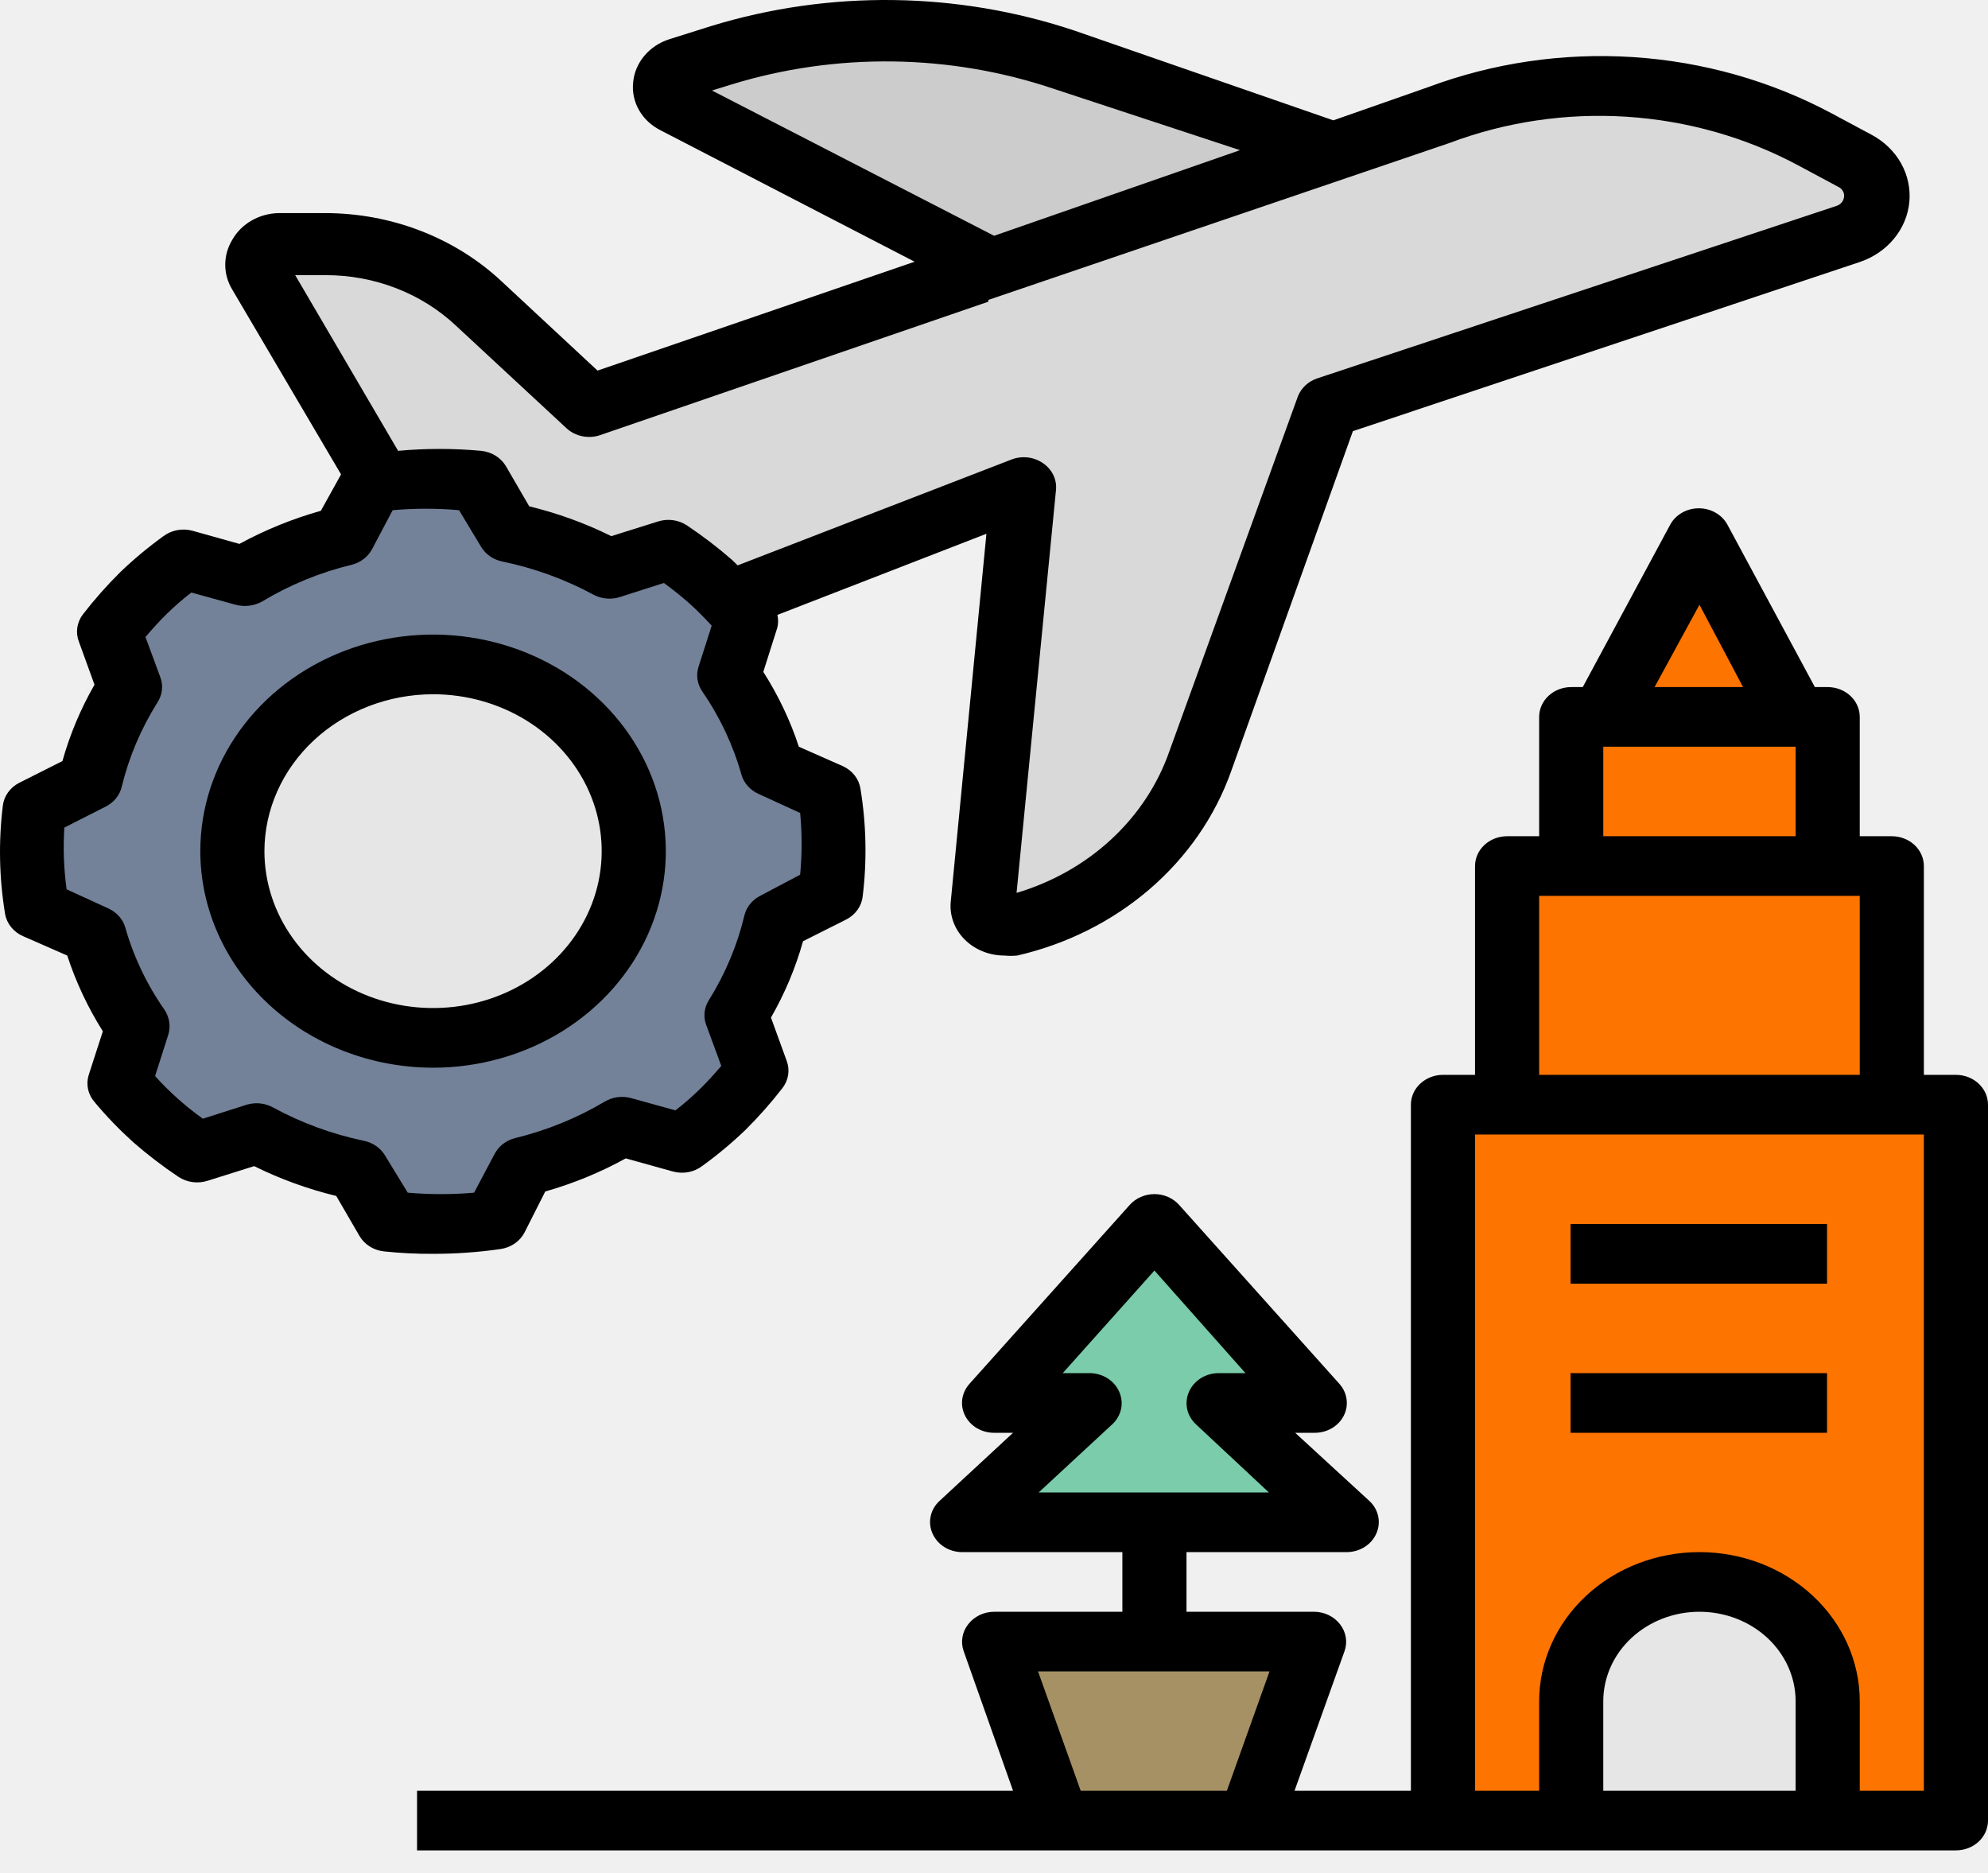
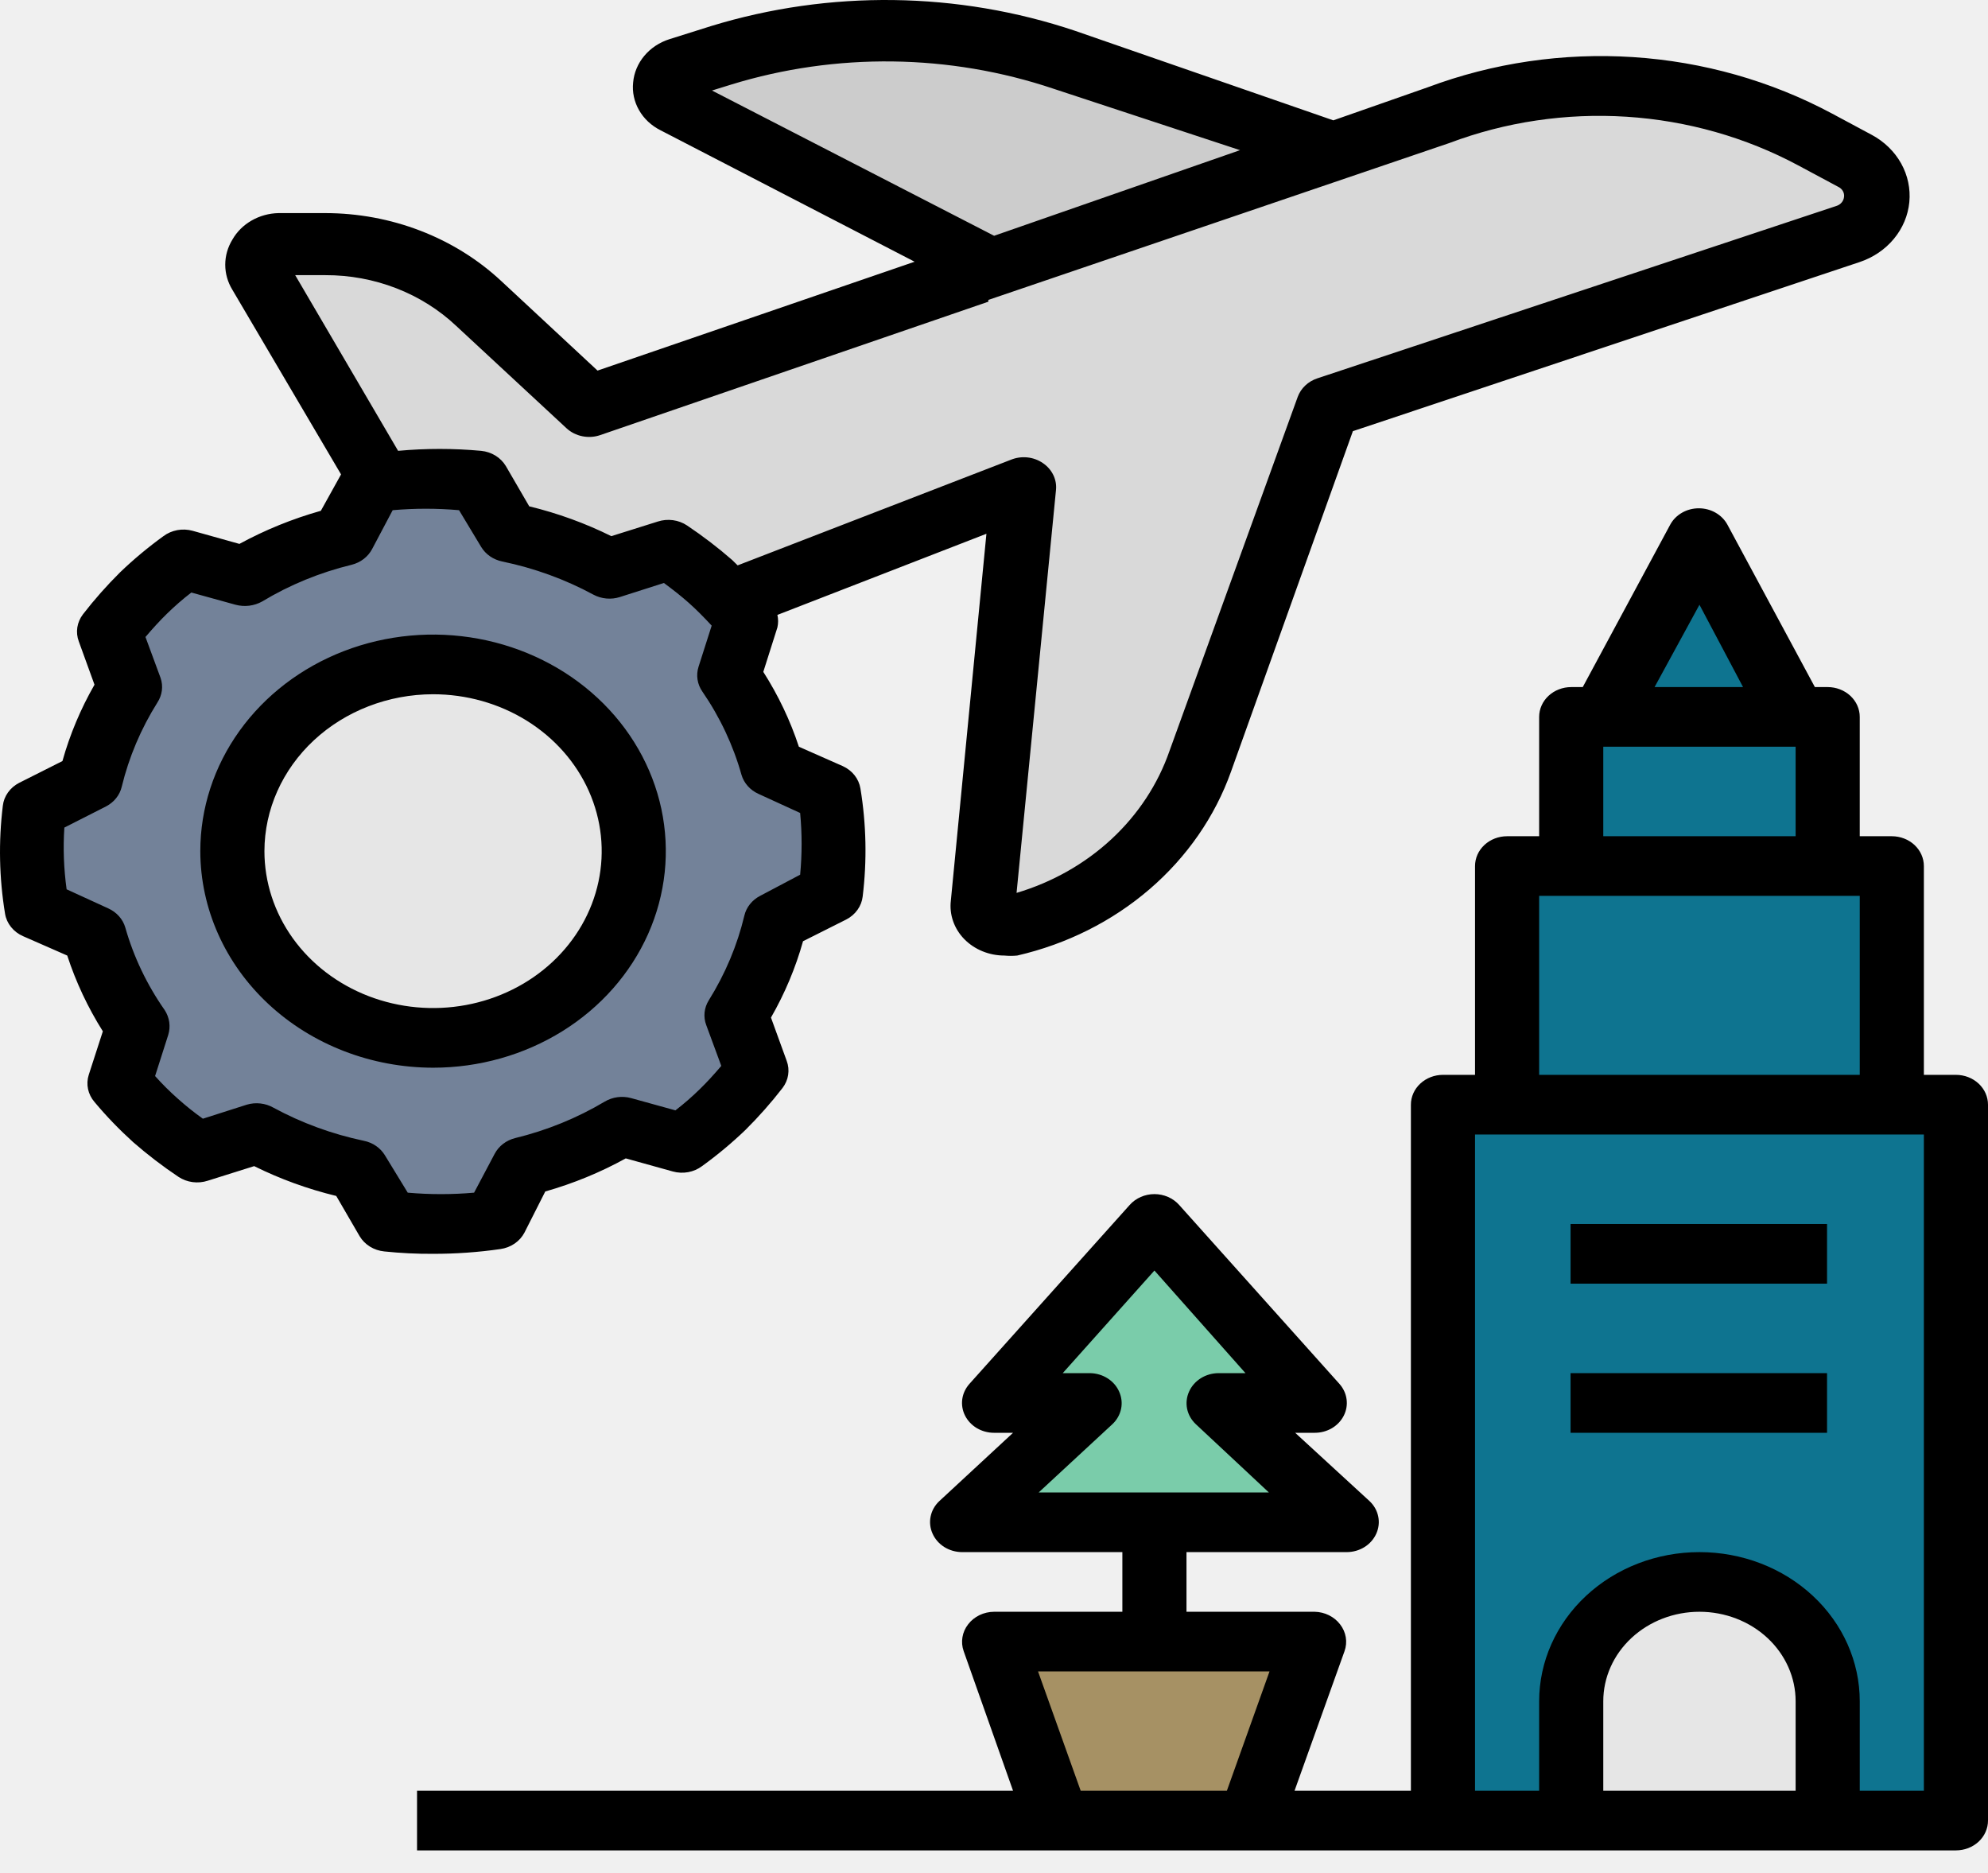
<svg xmlns="http://www.w3.org/2000/svg" width="86" height="81" viewBox="0 0 86 81" fill="none">
-   <path d="M80.216 6.96L78.483 6.031C76.027 4.725 73.285 3.953 70.463 3.772C67.641 3.591 64.812 4.006 62.186 4.986L57.679 6.495L46.043 2.625C41.256 1.008 36.022 0.939 31.189 2.431L29.413 2.999C29.242 3.052 29.091 3.15 28.978 3.282C28.864 3.413 28.794 3.571 28.775 3.738C28.756 3.906 28.789 4.074 28.87 4.225C28.952 4.375 29.078 4.5 29.233 4.586L42.88 11.656L25.502 17.578L20.731 13.152C19.861 12.337 18.826 11.689 17.686 11.246C16.546 10.804 15.323 10.575 14.088 10.572H12.049C11.886 10.572 11.726 10.611 11.584 10.686C11.443 10.761 11.324 10.868 11.24 10.998C11.157 11.128 11.11 11.276 11.106 11.427C11.102 11.579 11.14 11.729 11.217 11.862L18.498 24.261C19.385 25.78 20.846 26.939 22.599 27.513C24.351 28.087 26.27 28.036 27.985 27.37L44.295 21.048L42.534 39.111C42.52 39.249 42.543 39.389 42.6 39.519C42.657 39.648 42.745 39.763 42.859 39.854C42.973 39.944 43.109 40.009 43.255 40.041C43.401 40.073 43.553 40.073 43.699 40.039C45.62 39.604 47.391 38.722 48.846 37.477C50.302 36.231 51.394 34.663 52.02 32.918L57.568 17.604L79.911 10.121C80.251 10.01 80.55 9.811 80.771 9.547C80.993 9.283 81.128 8.965 81.16 8.632C81.192 8.298 81.12 7.963 80.953 7.666C80.786 7.37 80.53 7.124 80.216 6.96Z" fill="#D9D9D9" />
-   <path d="M43.504 11.94L29.233 4.56C29.077 4.474 28.951 4.349 28.87 4.199C28.789 4.049 28.756 3.88 28.775 3.713C28.794 3.546 28.864 3.387 28.977 3.256C29.09 3.125 29.242 3.027 29.413 2.973L31.188 2.405C36.025 0.922 41.258 0.999 46.042 2.625L57.845 6.586L43.504 11.94Z" fill="#CCCCCC" />
-   <path d="M81.811 47.78V37.459H79.037V31.008H77.65L73.49 23.267L69.329 31.008H67.942V37.459H65.168V47.78H62.394V78.744H84.585V47.78H81.811Z" fill="#FD7401" />
-   <path d="M79.037 37.459V31.008H77.65L73.49 23.267L69.329 31.008H67.942V37.459H65.168V47.78H81.811V37.459H79.037Z" fill="#FD7401" />
-   <path d="M77.651 31.008L73.49 23.267L69.329 31.008H67.942V37.459H79.037V31.008H77.651Z" fill="#FD7401" />
-   <path d="M77.651 31.008L73.49 23.267L69.329 31.008H77.651Z" fill="#FD7401" />
+   <path d="M80.216 6.96L78.483 6.031C76.027 4.725 73.285 3.953 70.463 3.772C67.641 3.591 64.812 4.006 62.186 4.986L57.679 6.495L46.042 2.625C41.256 1.008 36.022 0.939 31.189 2.431L29.413 2.999C29.242 3.052 29.091 3.15 28.978 3.282C28.864 3.413 28.794 3.571 28.775 3.738C28.756 3.906 28.789 4.074 28.87 4.225C28.952 4.375 29.078 4.5 29.233 4.586L42.88 11.656L25.502 17.578L20.731 13.152C19.861 12.337 18.826 11.689 17.686 11.246C16.546 10.804 15.323 10.575 14.088 10.572H12.049C11.886 10.572 11.726 10.611 11.584 10.686C11.443 10.761 11.324 10.868 11.24 10.998C11.156 11.128 11.11 11.276 11.106 11.427C11.102 11.579 11.14 11.729 11.217 11.862L18.498 24.261C19.385 25.78 20.846 26.939 22.599 27.513C24.351 28.087 26.27 28.036 27.985 27.37L44.295 21.048L42.534 39.111C42.52 39.249 42.543 39.389 42.6 39.519C42.656 39.648 42.745 39.763 42.859 39.854C42.973 39.944 43.109 40.009 43.255 40.041C43.401 40.073 43.553 40.073 43.699 40.039C45.62 39.604 47.391 38.722 48.846 37.477C50.302 36.231 51.394 34.663 52.02 32.918L57.568 17.604L79.911 10.12C80.251 10.01 80.55 9.811 80.771 9.547C80.993 9.283 81.128 8.965 81.16 8.632C81.192 8.298 81.12 7.963 80.953 7.666C80.785 7.37 80.53 7.124 80.216 6.96Z" fill="#D9D9D9" />
+   <path d="M43.504 11.94L29.233 4.56C29.077 4.474 28.951 4.349 28.87 4.199C28.789 4.049 28.756 3.88 28.775 3.713C28.794 3.546 28.864 3.387 28.977 3.256C29.091 3.125 29.242 3.027 29.413 2.973L31.188 2.405C36.025 0.922 41.259 0.999 46.042 2.625L57.845 6.586L43.504 11.94Z" fill="#CCCCCC" />
+   <path d="M81.811 47.78V37.459H79.037V31.008H77.65L73.49 23.267L69.329 31.008H67.942V37.459H65.168V47.78H62.394V78.744H84.585V47.78H81.811Z" fill="#0E7490" />
+   <path d="M79.037 37.459V31.008H77.65L73.49 23.267L69.329 31.008H67.942V37.459H65.168V47.78H81.811V37.459H79.037Z" fill="#0E7490" />
+   <path d="M77.651 31.008L73.49 23.267L69.329 31.008H67.942V37.459H79.037V31.008H77.651Z" fill="#0E7490" />
+   <path d="M77.65 31.008L73.49 23.267L69.329 31.008H77.65Z" fill="#0E7490" />
  <path d="M79.065 78.744V73.584C79.065 72.215 78.481 70.902 77.44 69.934C76.4 68.967 74.989 68.423 73.517 68.423C72.046 68.423 70.635 68.967 69.595 69.934C68.554 70.902 67.97 72.215 67.97 73.584V78.744H79.065Z" fill="white" />
-   <path d="M45.751 78.744H54.073L56.846 71.003H42.977L45.751 78.744Z" fill="#A69164" />
-   <path d="M42.977 60.682L49.912 52.941L56.847 60.682H52.686L58.234 65.843H41.591L47.138 60.682H42.977Z" fill="#7ACCAA" />
-   <path d="M5.17 46.864C5.655 47.432 6.178 47.971 6.737 48.477C7.304 48.969 7.901 49.43 8.526 49.858L11.106 49.071C12.463 49.796 13.932 50.322 15.461 50.632L16.765 52.877C18.315 53.04 19.883 53.01 21.425 52.786L22.631 50.49C24.137 50.112 25.572 49.524 26.889 48.748L29.524 49.471C30.135 49.02 30.714 48.532 31.258 48.013C31.787 47.485 32.283 46.929 32.742 46.348L31.91 43.91C32.689 42.648 33.255 41.281 33.588 39.859L36.001 38.646C36.177 37.203 36.144 35.746 35.904 34.311L33.435 33.189C33.029 31.788 32.398 30.453 31.563 29.228L32.34 26.777C31.855 26.208 31.331 25.67 30.773 25.164C30.206 24.672 29.608 24.211 28.983 23.783L26.362 24.558C25.005 23.832 23.536 23.306 22.007 22.996L20.703 20.752C19.153 20.588 17.585 20.618 16.043 20.842L14.837 23.138C13.331 23.516 11.896 24.104 10.579 24.88L7.944 24.157C7.333 24.608 6.754 25.096 6.21 25.615C5.681 26.143 5.185 26.698 4.726 27.28L5.558 29.718C4.779 30.98 4.213 32.347 3.88 33.769L1.467 34.982C1.291 36.425 1.324 37.883 1.564 39.317L4.033 40.439C4.439 41.84 5.07 43.175 5.905 44.4L5.17 46.864Z" fill="#738299" />
+   <path d="M45.751 78.744H54.073L56.847 71.003H42.977L45.751 78.744Z" fill="#A69164" />
+   <path d="M42.977 60.682L49.912 52.941L56.847 60.682H52.686L58.234 65.843H41.59L47.138 60.682H42.977Z" fill="#7ACCAA" />
+   <path d="M5.17 46.864C5.655 47.432 6.178 47.971 6.737 48.477C7.304 48.969 7.901 49.43 8.526 49.858L11.106 49.071C12.463 49.796 13.932 50.322 15.461 50.632L16.765 52.877C18.315 53.04 19.883 53.01 21.425 52.786L22.631 50.49C24.137 50.112 25.572 49.524 26.889 48.748L29.524 49.471C30.135 49.02 30.714 48.532 31.258 48.013C31.787 47.485 32.282 46.929 32.742 46.348L31.91 43.91C32.689 42.648 33.255 41.281 33.588 39.859L36.001 38.646C36.177 37.203 36.144 35.745 35.904 34.311L33.435 33.189C33.029 31.788 32.398 30.453 31.563 29.228L32.34 26.776C31.855 26.208 31.331 25.67 30.773 25.164C30.206 24.672 29.608 24.211 28.983 23.783L26.362 24.558C25.005 23.832 23.536 23.306 22.007 22.996L20.703 20.752C19.153 20.588 17.585 20.618 16.043 20.842L14.837 23.138C13.331 23.516 11.896 24.104 10.579 24.88L7.944 24.157C7.333 24.608 6.754 25.096 6.21 25.615C5.681 26.143 5.185 26.698 4.726 27.28L5.558 29.718C4.779 30.98 4.213 32.347 3.88 33.769L1.467 34.982C1.291 36.425 1.324 37.882 1.564 39.317L4.033 40.439C4.439 41.84 5.07 43.175 5.905 44.4L5.17 46.864Z" fill="#738299" />
  <path d="M18.734 44.89C23.529 44.89 27.416 41.275 27.416 36.814C27.416 32.353 23.529 28.738 18.734 28.738C13.939 28.738 10.052 32.353 10.052 36.814C10.052 41.275 13.939 44.89 18.734 44.89Z" fill="#E6E6E6" />
  <path d="M79.065 78.744V73.584C79.065 72.215 78.481 70.902 77.44 69.934C76.4 68.967 74.989 68.423 73.517 68.423C72.046 68.423 70.635 68.967 69.595 69.934C68.554 70.902 67.97 72.215 67.97 73.584V78.744H79.065Z" fill="#E6E6E6" />
  <path d="M67.942 52.941H79.037V55.521H67.942V52.941ZM67.942 59.392H79.037V61.972H67.942V59.392Z" fill="black" />
  <path d="M80.452 36.169V31.008C80.452 30.666 80.306 30.338 80.046 30.096C79.786 29.854 79.433 29.718 79.065 29.718H78.511L74.724 22.687C74.608 22.475 74.431 22.298 74.213 22.174C73.996 22.05 73.745 21.985 73.49 21.985C73.235 21.985 72.984 22.05 72.767 22.174C72.549 22.298 72.372 22.475 72.256 22.687L68.469 29.718H67.97C67.602 29.718 67.249 29.854 66.989 30.096C66.729 30.338 66.583 30.666 66.583 31.008V36.169H65.196C64.828 36.169 64.475 36.305 64.215 36.547C63.955 36.789 63.809 37.117 63.809 37.459V46.49H62.422C62.054 46.49 61.702 46.626 61.442 46.868C61.181 47.11 61.035 47.438 61.035 47.78V77.454H56.001L58.164 71.416C58.233 71.222 58.251 71.016 58.218 70.814C58.184 70.612 58.099 70.42 57.97 70.255C57.845 70.092 57.681 69.958 57.491 69.864C57.301 69.77 57.09 69.718 56.875 69.713H51.327V67.133H58.261C58.535 67.132 58.803 67.055 59.03 66.913C59.257 66.77 59.433 66.569 59.538 66.333C59.644 66.098 59.673 65.839 59.621 65.589C59.569 65.338 59.439 65.108 59.246 64.927L56.029 61.972H56.875C57.138 61.973 57.397 61.903 57.62 61.772C57.842 61.64 58.02 61.452 58.132 61.23C58.244 61.008 58.286 60.761 58.252 60.518C58.219 60.274 58.111 60.045 57.943 59.856L51.008 52.115C50.878 51.969 50.715 51.852 50.53 51.771C50.345 51.69 50.144 51.648 49.94 51.648C49.736 51.648 49.535 51.69 49.35 51.771C49.165 51.852 49.002 51.969 48.872 52.115L41.937 59.856C41.769 60.045 41.661 60.274 41.627 60.518C41.594 60.761 41.636 61.008 41.748 61.23C41.86 61.452 42.038 61.64 42.26 61.772C42.483 61.903 42.742 61.973 43.005 61.972H43.824L40.634 64.927C40.441 65.108 40.311 65.338 40.259 65.589C40.207 65.839 40.236 66.098 40.342 66.333C40.447 66.569 40.623 66.77 40.85 66.913C41.077 67.055 41.345 67.132 41.618 67.133H48.553V69.713H43.005C42.785 69.714 42.569 69.764 42.373 69.858C42.178 69.952 42.01 70.088 41.882 70.255C41.753 70.42 41.668 70.612 41.635 70.814C41.601 71.016 41.619 71.222 41.688 71.416L43.824 77.454H18.041V80.034H84.613C84.981 80.034 85.334 79.898 85.594 79.657C85.854 79.415 86 79.086 86 78.744V47.78C86 47.438 85.854 47.11 85.594 46.868C85.334 46.626 84.981 46.49 84.613 46.49H83.226V37.459C83.226 37.117 83.08 36.789 82.82 36.547C82.56 36.305 82.207 36.169 81.839 36.169H80.452ZM44.933 64.552L48.123 61.598C48.316 61.417 48.446 61.186 48.498 60.936C48.55 60.686 48.52 60.427 48.414 60.192C48.312 59.96 48.14 59.761 47.918 59.619C47.696 59.477 47.435 59.398 47.166 59.392H45.973L49.94 54.954L53.879 59.392H52.714C52.44 59.393 52.173 59.47 51.946 59.612C51.719 59.755 51.542 59.956 51.438 60.192C51.332 60.427 51.303 60.686 51.354 60.936C51.406 61.186 51.537 61.417 51.729 61.598L54.891 64.552H44.933ZM53.074 77.454H46.75L44.905 72.293H54.919L53.074 77.454ZM73.518 26.157L75.404 29.718H71.576L73.518 26.157ZM69.357 32.298H77.678V36.169H69.357V32.298ZM66.583 38.749H80.452V46.49H66.583V38.749ZM77.678 77.454H69.357V73.584C69.357 72.557 69.795 71.573 70.576 70.847C71.356 70.121 72.414 69.713 73.518 69.713C74.621 69.713 75.68 70.121 76.46 70.847C77.24 71.573 77.678 72.557 77.678 73.584V77.454ZM83.226 49.071V77.454H80.452V73.584C80.452 71.873 79.722 70.232 78.421 69.022C77.121 67.812 75.357 67.133 73.518 67.133C71.678 67.133 69.915 67.812 68.614 69.022C67.314 70.232 66.583 71.873 66.583 73.584V77.454H63.809V49.071H83.226ZM0.995 40.491L2.909 41.33C3.282 42.474 3.799 43.574 4.449 44.607L3.839 46.49C3.775 46.69 3.765 46.901 3.808 47.106C3.852 47.31 3.948 47.502 4.088 47.664C4.603 48.281 5.164 48.862 5.766 49.406C6.383 49.944 7.036 50.444 7.722 50.903C7.903 51.022 8.111 51.1 8.331 51.129C8.551 51.158 8.775 51.138 8.984 51.07L10.995 50.438C12.12 50.996 13.312 51.429 14.546 51.728L15.558 53.47C15.666 53.651 15.82 53.806 16.006 53.921C16.191 54.035 16.404 54.106 16.626 54.128C17.326 54.201 18.03 54.236 18.734 54.231C19.709 54.233 20.683 54.164 21.647 54.025C21.869 53.994 22.08 53.913 22.261 53.789C22.442 53.666 22.588 53.503 22.687 53.315L23.588 51.535C24.806 51.188 25.975 50.708 27.07 50.103L29.108 50.67C29.323 50.729 29.55 50.739 29.77 50.699C29.99 50.658 30.196 50.569 30.37 50.438C31.033 49.959 31.659 49.437 32.243 48.877C32.821 48.304 33.358 47.696 33.852 47.058C33.98 46.89 34.064 46.696 34.095 46.491C34.127 46.287 34.105 46.079 34.032 45.884L33.352 44.013C33.953 42.967 34.418 41.858 34.739 40.71L36.612 39.769C36.807 39.668 36.973 39.525 37.096 39.352C37.219 39.179 37.296 38.981 37.319 38.775C37.509 37.221 37.476 35.651 37.222 34.105C37.188 33.898 37.102 33.702 36.969 33.533C36.836 33.365 36.661 33.229 36.459 33.137L34.559 32.298C34.187 31.166 33.67 30.078 33.02 29.06L33.63 27.138C33.671 26.959 33.671 26.774 33.63 26.596L42.672 23.087L41.133 38.956C41.098 39.256 41.131 39.559 41.232 39.846C41.332 40.133 41.497 40.397 41.715 40.62C41.935 40.844 42.203 41.023 42.502 41.145C42.8 41.267 43.123 41.33 43.449 41.33C43.634 41.348 43.819 41.348 44.004 41.33C46.143 40.838 48.114 39.85 49.732 38.458C51.35 37.066 52.562 35.315 53.255 33.369L58.525 18.649L80.452 11.333C81.038 11.136 81.551 10.787 81.93 10.328C82.31 9.869 82.542 9.318 82.597 8.741C82.652 8.164 82.529 7.585 82.243 7.07C81.956 6.556 81.518 6.128 80.979 5.837L79.246 4.908C76.615 3.501 73.676 2.667 70.648 2.47C67.621 2.274 64.586 2.719 61.77 3.773L57.679 5.205L46.514 1.335C41.435 -0.371 35.888 -0.444 30.759 1.128L28.956 1.696C28.527 1.832 28.151 2.082 27.873 2.414C27.594 2.746 27.426 3.147 27.389 3.567C27.345 3.98 27.434 4.397 27.644 4.764C27.853 5.131 28.175 5.433 28.567 5.631L39.566 11.32L25.849 16.029L21.688 12.159C20.688 11.226 19.499 10.485 18.19 9.981C16.881 9.476 15.477 9.217 14.06 9.217H12.049C11.636 9.226 11.234 9.337 10.883 9.539C10.531 9.741 10.245 10.026 10.052 10.366C9.85 10.696 9.744 11.069 9.744 11.45C9.744 11.829 9.85 12.203 10.052 12.533L14.754 20.519L13.88 22.093C12.649 22.44 11.467 22.921 10.357 23.525L8.332 22.958C8.117 22.899 7.89 22.889 7.67 22.929C7.451 22.97 7.245 23.059 7.07 23.19C6.408 23.669 5.782 24.191 5.198 24.751C4.62 25.325 4.082 25.932 3.589 26.57C3.46 26.738 3.377 26.933 3.345 27.137C3.314 27.341 3.336 27.549 3.409 27.744L4.088 29.615C3.488 30.661 3.022 31.77 2.701 32.918L0.829 33.86C0.634 33.96 0.468 34.103 0.345 34.276C0.221 34.449 0.145 34.647 0.122 34.853C-0.068 36.407 -0.036 37.977 0.219 39.523C0.253 39.731 0.342 39.928 0.478 40.097C0.613 40.266 0.791 40.401 0.995 40.491ZM30.8 3.915L31.633 3.657C36.169 2.263 41.078 2.327 45.571 3.837L53.643 6.495L43.005 10.198L30.8 3.915ZM12.77 11.901H14.074C15.127 11.898 16.169 12.09 17.141 12.467C18.113 12.843 18.994 13.397 19.733 14.094L24.504 18.52C24.692 18.695 24.931 18.817 25.192 18.869C25.453 18.922 25.724 18.904 25.974 18.816L42.756 13.049V12.972L62.7 6.186C65.129 5.27 67.75 4.882 70.365 5.049C72.979 5.217 75.518 5.936 77.789 7.153L79.523 8.082C79.606 8.121 79.675 8.183 79.719 8.259C79.764 8.335 79.783 8.422 79.773 8.508C79.766 8.598 79.731 8.684 79.672 8.755C79.613 8.827 79.532 8.88 79.44 8.908L56.986 16.365C56.789 16.43 56.611 16.536 56.464 16.675C56.318 16.813 56.207 16.981 56.139 17.165L50.592 32.479C50.093 33.918 49.233 35.226 48.083 36.294C46.932 37.362 45.524 38.16 43.976 38.62L45.682 21.19C45.704 20.967 45.663 20.743 45.563 20.54C45.463 20.336 45.308 20.16 45.113 20.029C44.916 19.893 44.684 19.809 44.441 19.784C44.197 19.759 43.951 19.795 43.727 19.887L31.91 24.454L31.674 24.222C31.058 23.684 30.404 23.185 29.719 22.726C29.538 22.606 29.329 22.528 29.11 22.499C28.89 22.47 28.666 22.49 28.456 22.558L26.445 23.19C25.32 22.632 24.129 22.199 22.895 21.9L21.883 20.158C21.774 19.977 21.621 19.822 21.435 19.707C21.249 19.593 21.036 19.522 20.814 19.5C19.62 19.39 18.417 19.39 17.222 19.5L12.77 11.901ZM2.784 35.795L4.588 34.879C4.759 34.79 4.909 34.668 5.026 34.521C5.143 34.374 5.225 34.206 5.267 34.027C5.577 32.748 6.097 31.521 6.807 30.389C6.911 30.23 6.978 30.053 7.002 29.868C7.026 29.683 7.007 29.495 6.945 29.318L6.293 27.551C6.612 27.177 6.918 26.841 7.223 26.544C7.554 26.22 7.906 25.914 8.277 25.628L10.191 26.157C10.383 26.208 10.584 26.222 10.782 26.198C10.98 26.173 11.171 26.111 11.342 26.015C12.532 25.297 13.838 24.761 15.211 24.428C15.403 24.38 15.582 24.294 15.735 24.176C15.888 24.058 16.012 23.911 16.099 23.745L16.987 22.067C17.942 21.983 18.903 21.983 19.858 22.067L20.814 23.654C20.91 23.814 21.041 23.953 21.199 24.062C21.357 24.171 21.538 24.247 21.73 24.287C23.114 24.573 24.443 25.056 25.669 25.719C25.841 25.812 26.034 25.869 26.232 25.887C26.431 25.905 26.631 25.883 26.82 25.822L28.72 25.215C29.122 25.512 29.483 25.796 29.802 26.08C30.121 26.364 30.44 26.686 30.787 27.06L30.218 28.841C30.161 29.02 30.146 29.208 30.175 29.393C30.203 29.578 30.275 29.755 30.384 29.912C31.147 31.022 31.718 32.237 32.076 33.511C32.128 33.69 32.221 33.856 32.347 33.998C32.474 34.141 32.632 34.256 32.811 34.337L34.614 35.163C34.698 36.051 34.698 36.945 34.614 37.833L32.881 38.749C32.709 38.838 32.56 38.96 32.443 39.107C32.325 39.254 32.243 39.422 32.201 39.601C31.894 40.889 31.374 42.124 30.662 43.265C30.561 43.425 30.5 43.604 30.48 43.789C30.461 43.974 30.485 44.16 30.551 44.336L31.203 46.103C30.884 46.477 30.578 46.813 30.273 47.109C29.942 47.434 29.59 47.74 29.219 48.026L27.305 47.497C27.113 47.443 26.91 47.43 26.712 47.456C26.513 47.483 26.323 47.55 26.154 47.651C24.96 48.361 23.655 48.892 22.285 49.225C22.093 49.273 21.914 49.359 21.761 49.477C21.608 49.595 21.484 49.743 21.397 49.909L20.509 51.586C19.555 51.67 18.593 51.67 17.639 51.586L16.654 49.974C16.558 49.814 16.427 49.675 16.269 49.566C16.111 49.457 15.93 49.38 15.738 49.342C14.364 49.053 13.045 48.57 11.827 47.909C11.657 47.812 11.466 47.75 11.267 47.728C11.068 47.705 10.867 47.723 10.676 47.78L8.776 48.387C8.398 48.117 8.037 47.829 7.694 47.522C7.345 47.214 7.017 46.886 6.709 46.542L7.278 44.761C7.333 44.583 7.348 44.395 7.322 44.211C7.295 44.027 7.229 43.85 7.126 43.691C6.356 42.592 5.78 41.385 5.42 40.117C5.368 39.938 5.276 39.772 5.149 39.63C5.022 39.487 4.864 39.372 4.685 39.291L2.882 38.465C2.759 37.58 2.726 36.686 2.784 35.795Z" fill="black" />
-   <path d="M18.734 46.181C20.725 46.181 22.672 45.631 24.328 44.602C25.984 43.573 27.274 42.11 28.037 40.398C28.799 38.687 28.998 36.804 28.61 34.987C28.221 33.17 27.262 31.501 25.854 30.191C24.446 28.881 22.651 27.989 20.698 27.627C18.745 27.266 16.721 27.451 14.881 28.16C13.041 28.869 11.468 30.07 10.362 31.61C9.255 33.151 8.665 34.962 8.665 36.814C8.668 39.297 9.73 41.678 11.618 43.433C13.505 45.189 16.064 46.177 18.734 46.181ZM18.734 30.028C20.177 30.028 21.587 30.426 22.787 31.171C23.987 31.917 24.922 32.977 25.474 34.217C26.026 35.457 26.17 36.822 25.889 38.138C25.607 39.454 24.913 40.663 23.892 41.613C22.872 42.562 21.572 43.208 20.157 43.47C18.742 43.732 17.275 43.597 15.942 43.084C14.609 42.57 13.47 41.7 12.668 40.584C11.867 39.468 11.439 38.156 11.439 36.814C11.442 35.015 12.212 33.291 13.579 32.019C14.947 30.747 16.8 30.031 18.734 30.028Z" fill="black" />
+   <path d="M18.734 46.181C20.726 46.181 22.672 45.631 24.328 44.602C25.984 43.573 27.274 42.11 28.037 40.398C28.799 38.687 28.998 36.804 28.61 34.987C28.221 33.17 27.262 31.501 25.854 30.191C24.446 28.881 22.652 27.989 20.698 27.627C18.745 27.266 16.721 27.451 14.881 28.16C13.041 28.869 11.468 30.07 10.362 31.61C9.255 33.151 8.665 34.962 8.665 36.814C8.669 39.297 9.731 41.678 11.618 43.433C13.506 45.189 16.065 46.177 18.734 46.181ZM18.734 30.028C20.177 30.028 21.587 30.426 22.787 31.171C23.987 31.917 24.922 32.977 25.474 34.217C26.026 35.457 26.171 36.822 25.889 38.138C25.608 39.454 24.913 40.663 23.892 41.613C22.872 42.562 21.572 43.208 20.157 43.47C18.742 43.732 17.275 43.597 15.942 43.084C14.609 42.57 13.47 41.7 12.668 40.584C11.867 39.468 11.439 38.156 11.439 36.814C11.442 35.015 12.212 33.291 13.579 32.019C14.947 30.747 16.8 30.031 18.734 30.028Z" fill="black" />
</svg>
